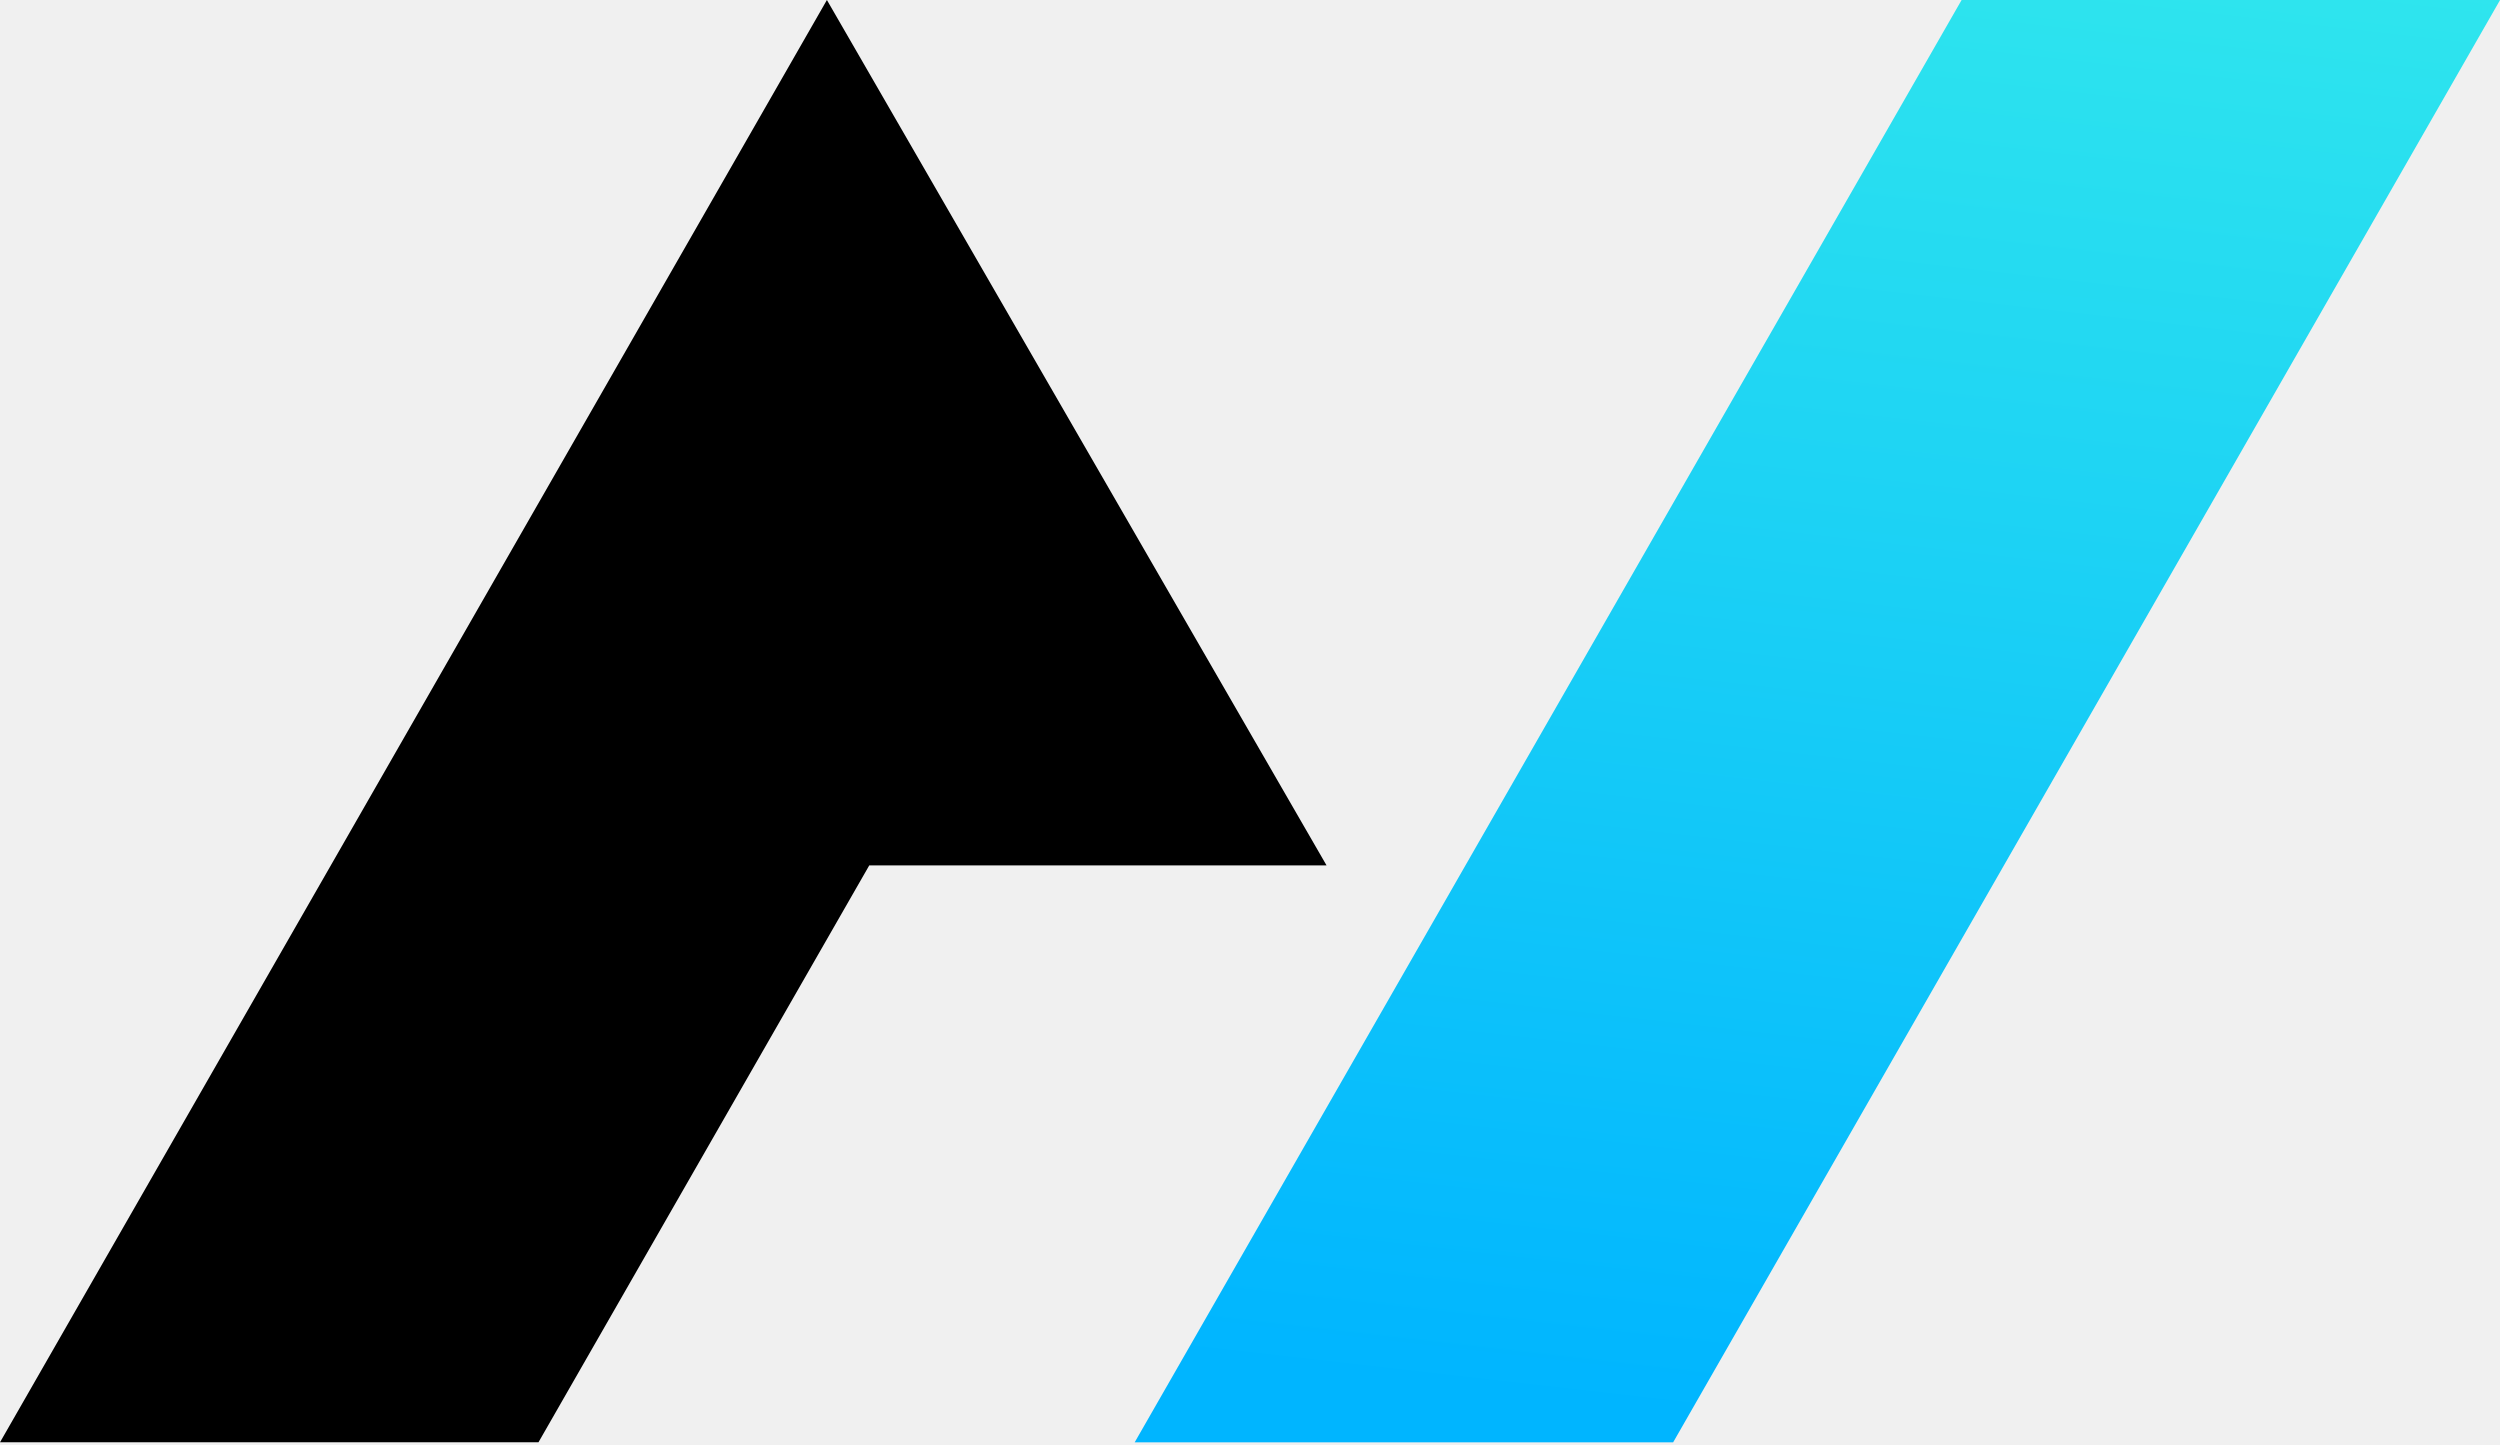
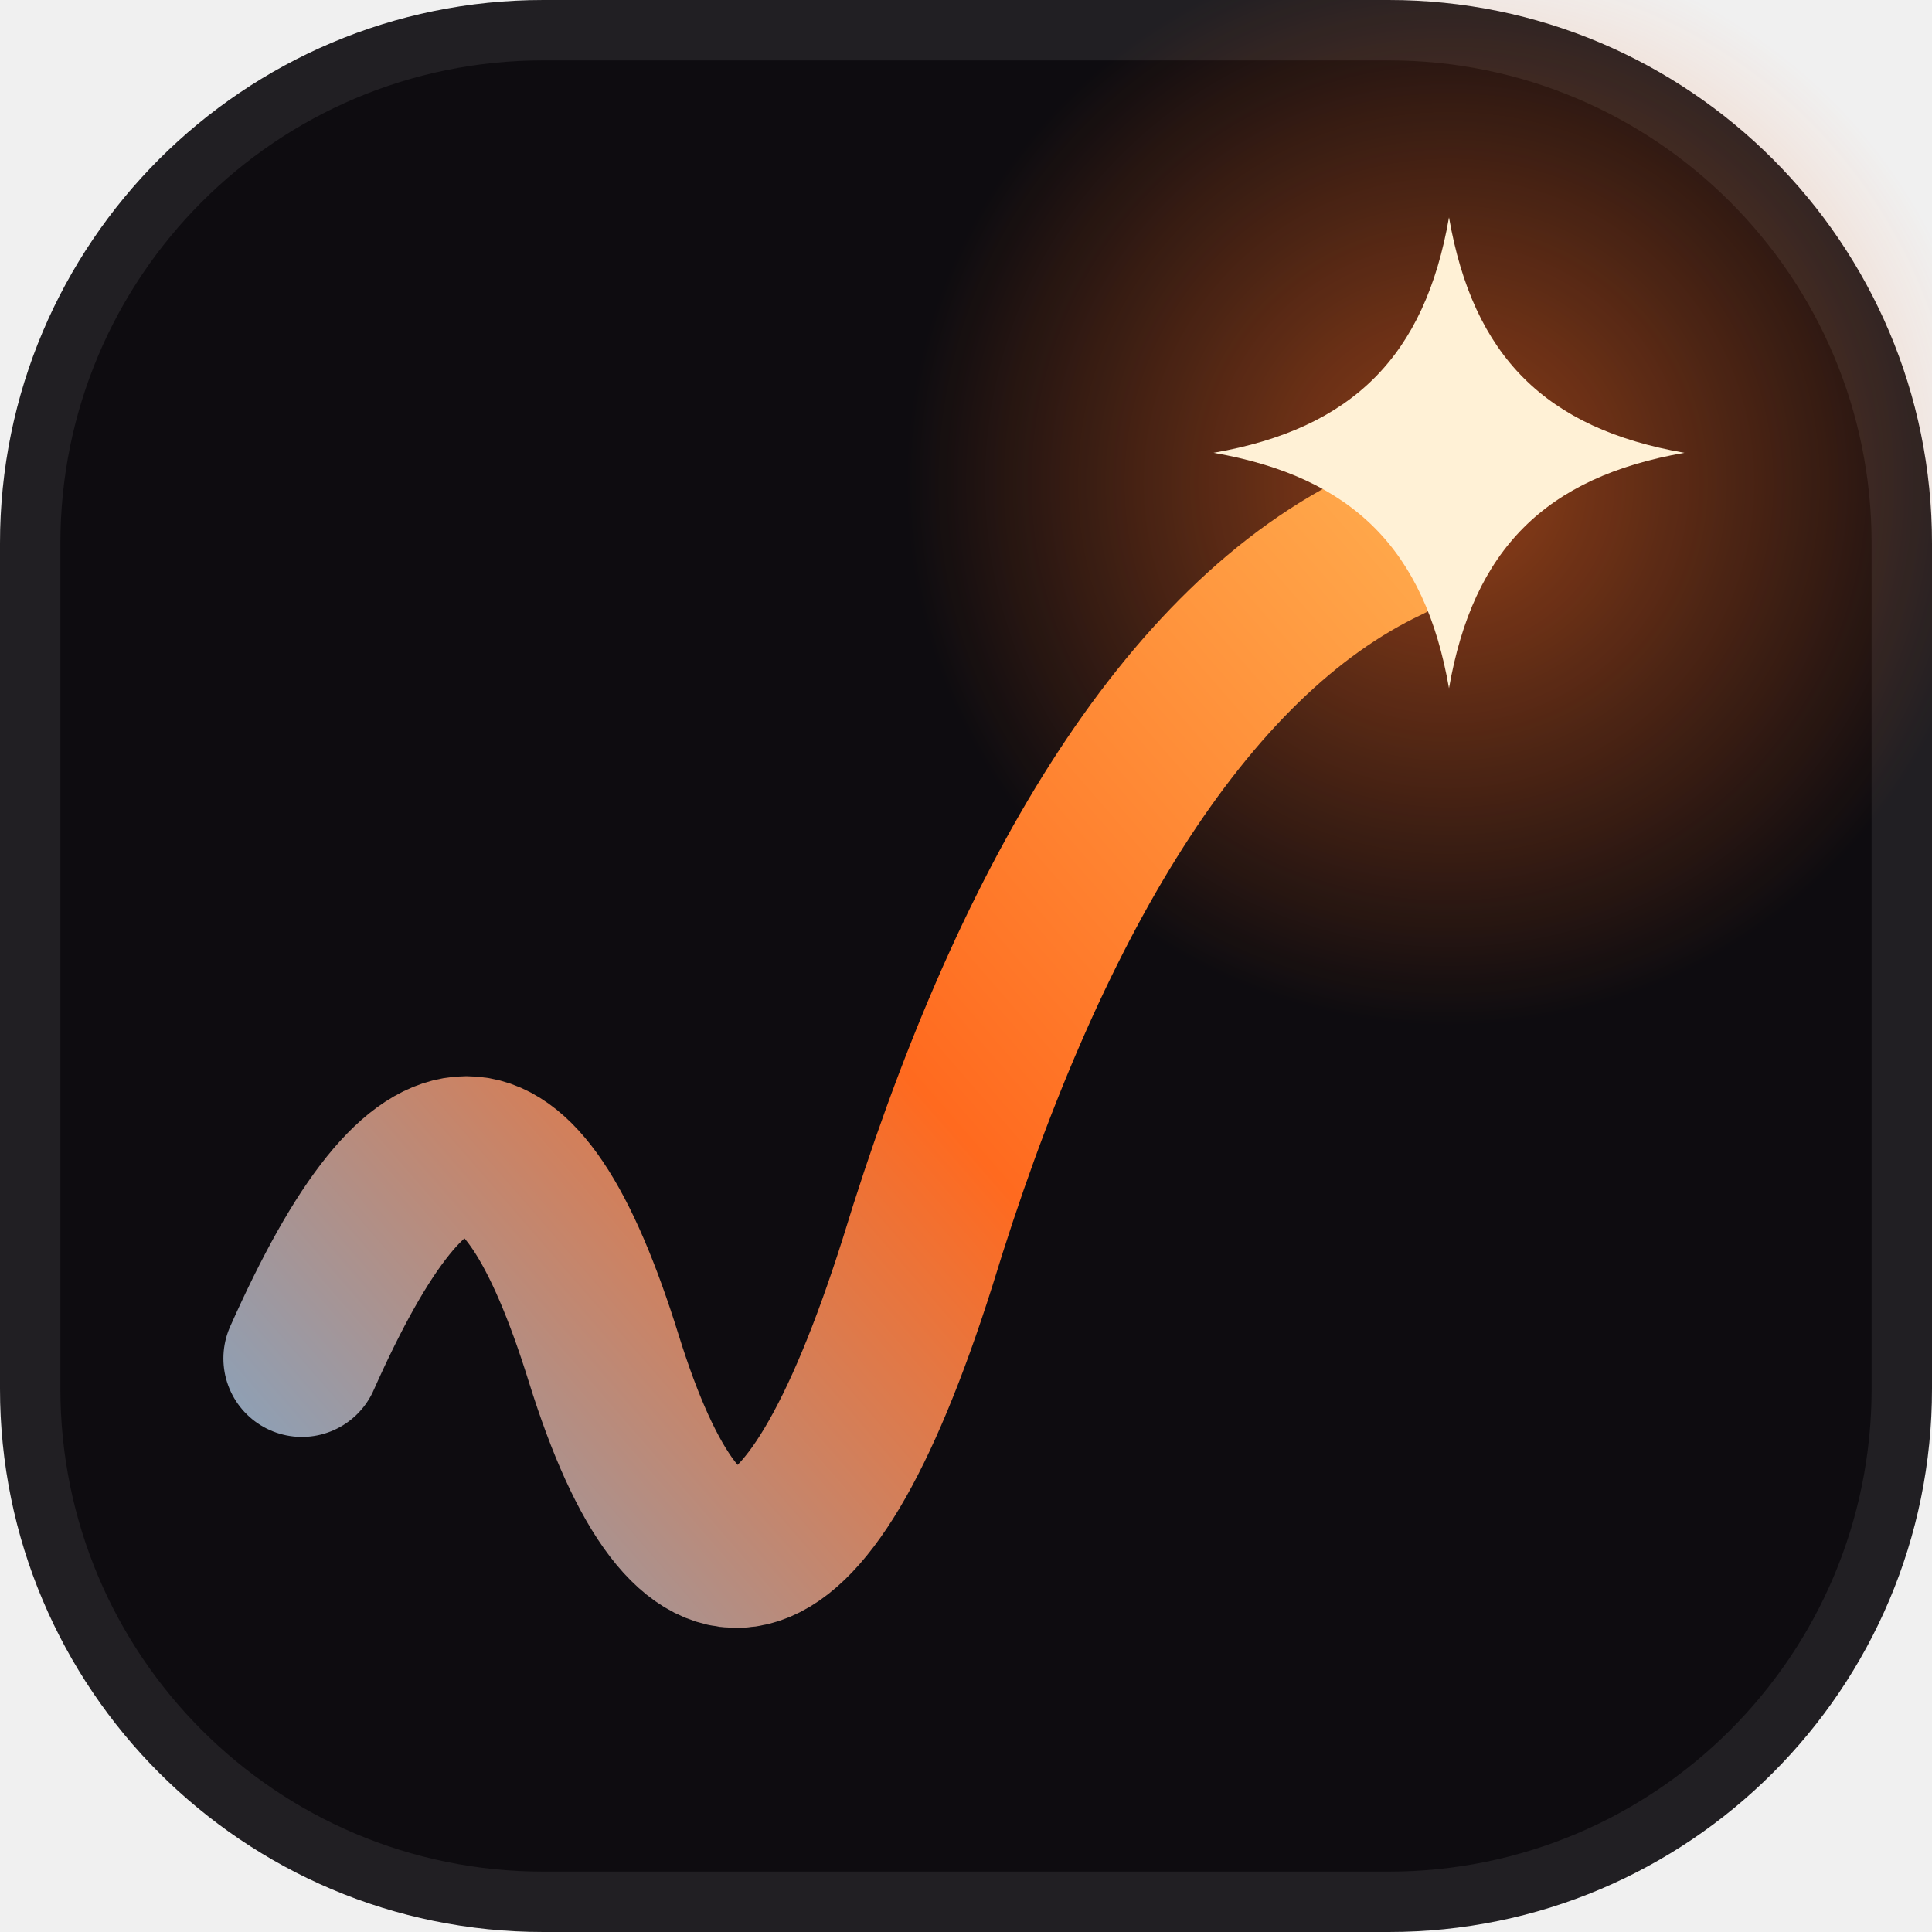
- <svg xmlns="http://www.w3.org/2000/svg" width="135" height="78" viewBox="0 0 135 78" fill="none">
-   <path d="M29.077 77.884H0L17.865 46.73L44.653 0L71.633 46.73H46.941L29.077 77.884Z" fill="black" />
-   <path d="M105.927 0H135.004L90.35 77.885H61.273L105.927 0Z" fill="url(#paint0_linear_3201_52)" />
+ <svg xmlns="http://www.w3.org/2000/svg" viewBox="0 0 32 32">
  <defs>
-     <linearGradient id="paint0_linear_3201_52" x1="120.44" y1="79.909" x2="134.616" y2="-44.322" gradientUnits="userSpaceOnUse">
-       <stop stop-color="#00B5FF" />
-       <stop offset="1" stop-color="#48FFE4" />
+     <linearGradient id="h" x1="4" y1="26" x2="27" y2="6" gradientUnits="userSpaceOnUse">
+       <stop offset="0" stop-color="#7FA7C9" />
+       <stop offset=".45" stop-color="#FF6A1F" />
+       <stop offset="1" stop-color="#FFC05C" />
    </linearGradient>
+     <radialGradient id="g" cx="24" cy="8" r="9" gradientUnits="userSpaceOnUse">
+       <stop offset="0" stop-color="#FF6A1F" stop-opacity=".55" />
+       <stop offset="1" stop-color="#FF6A1F" stop-opacity="0" />
+     </radialGradient>
  </defs>
+   <rect width="32" height="32" rx="9" fill="#0E0C10" />
+   <rect x=".5" y=".5" width="31" height="31" rx="8.5" fill="none" stroke="#fff" stroke-opacity=".08" />
+   <circle cx="24" cy="8" r="9" fill="url(#g)" />
+   <path d="M5 22.5c2-4.5 3.6-4.5 5 0s3.3 4.4 5.2-1.6C17 15 19.6 10.6 23 9" fill="none" stroke="url(#h)" stroke-width="2.6" stroke-linecap="round" stroke-linejoin="round" />
+   <path d="M24 3.6c.4 2.3 1.6 3.5 3.9 3.9-2.3.4-3.5 1.6-3.9 3.9-.4-2.3-1.6-3.5-3.9-3.9 2.3-.4 3.5-1.6 3.9-3.9z" fill="#FFF1D6" />
</svg>
